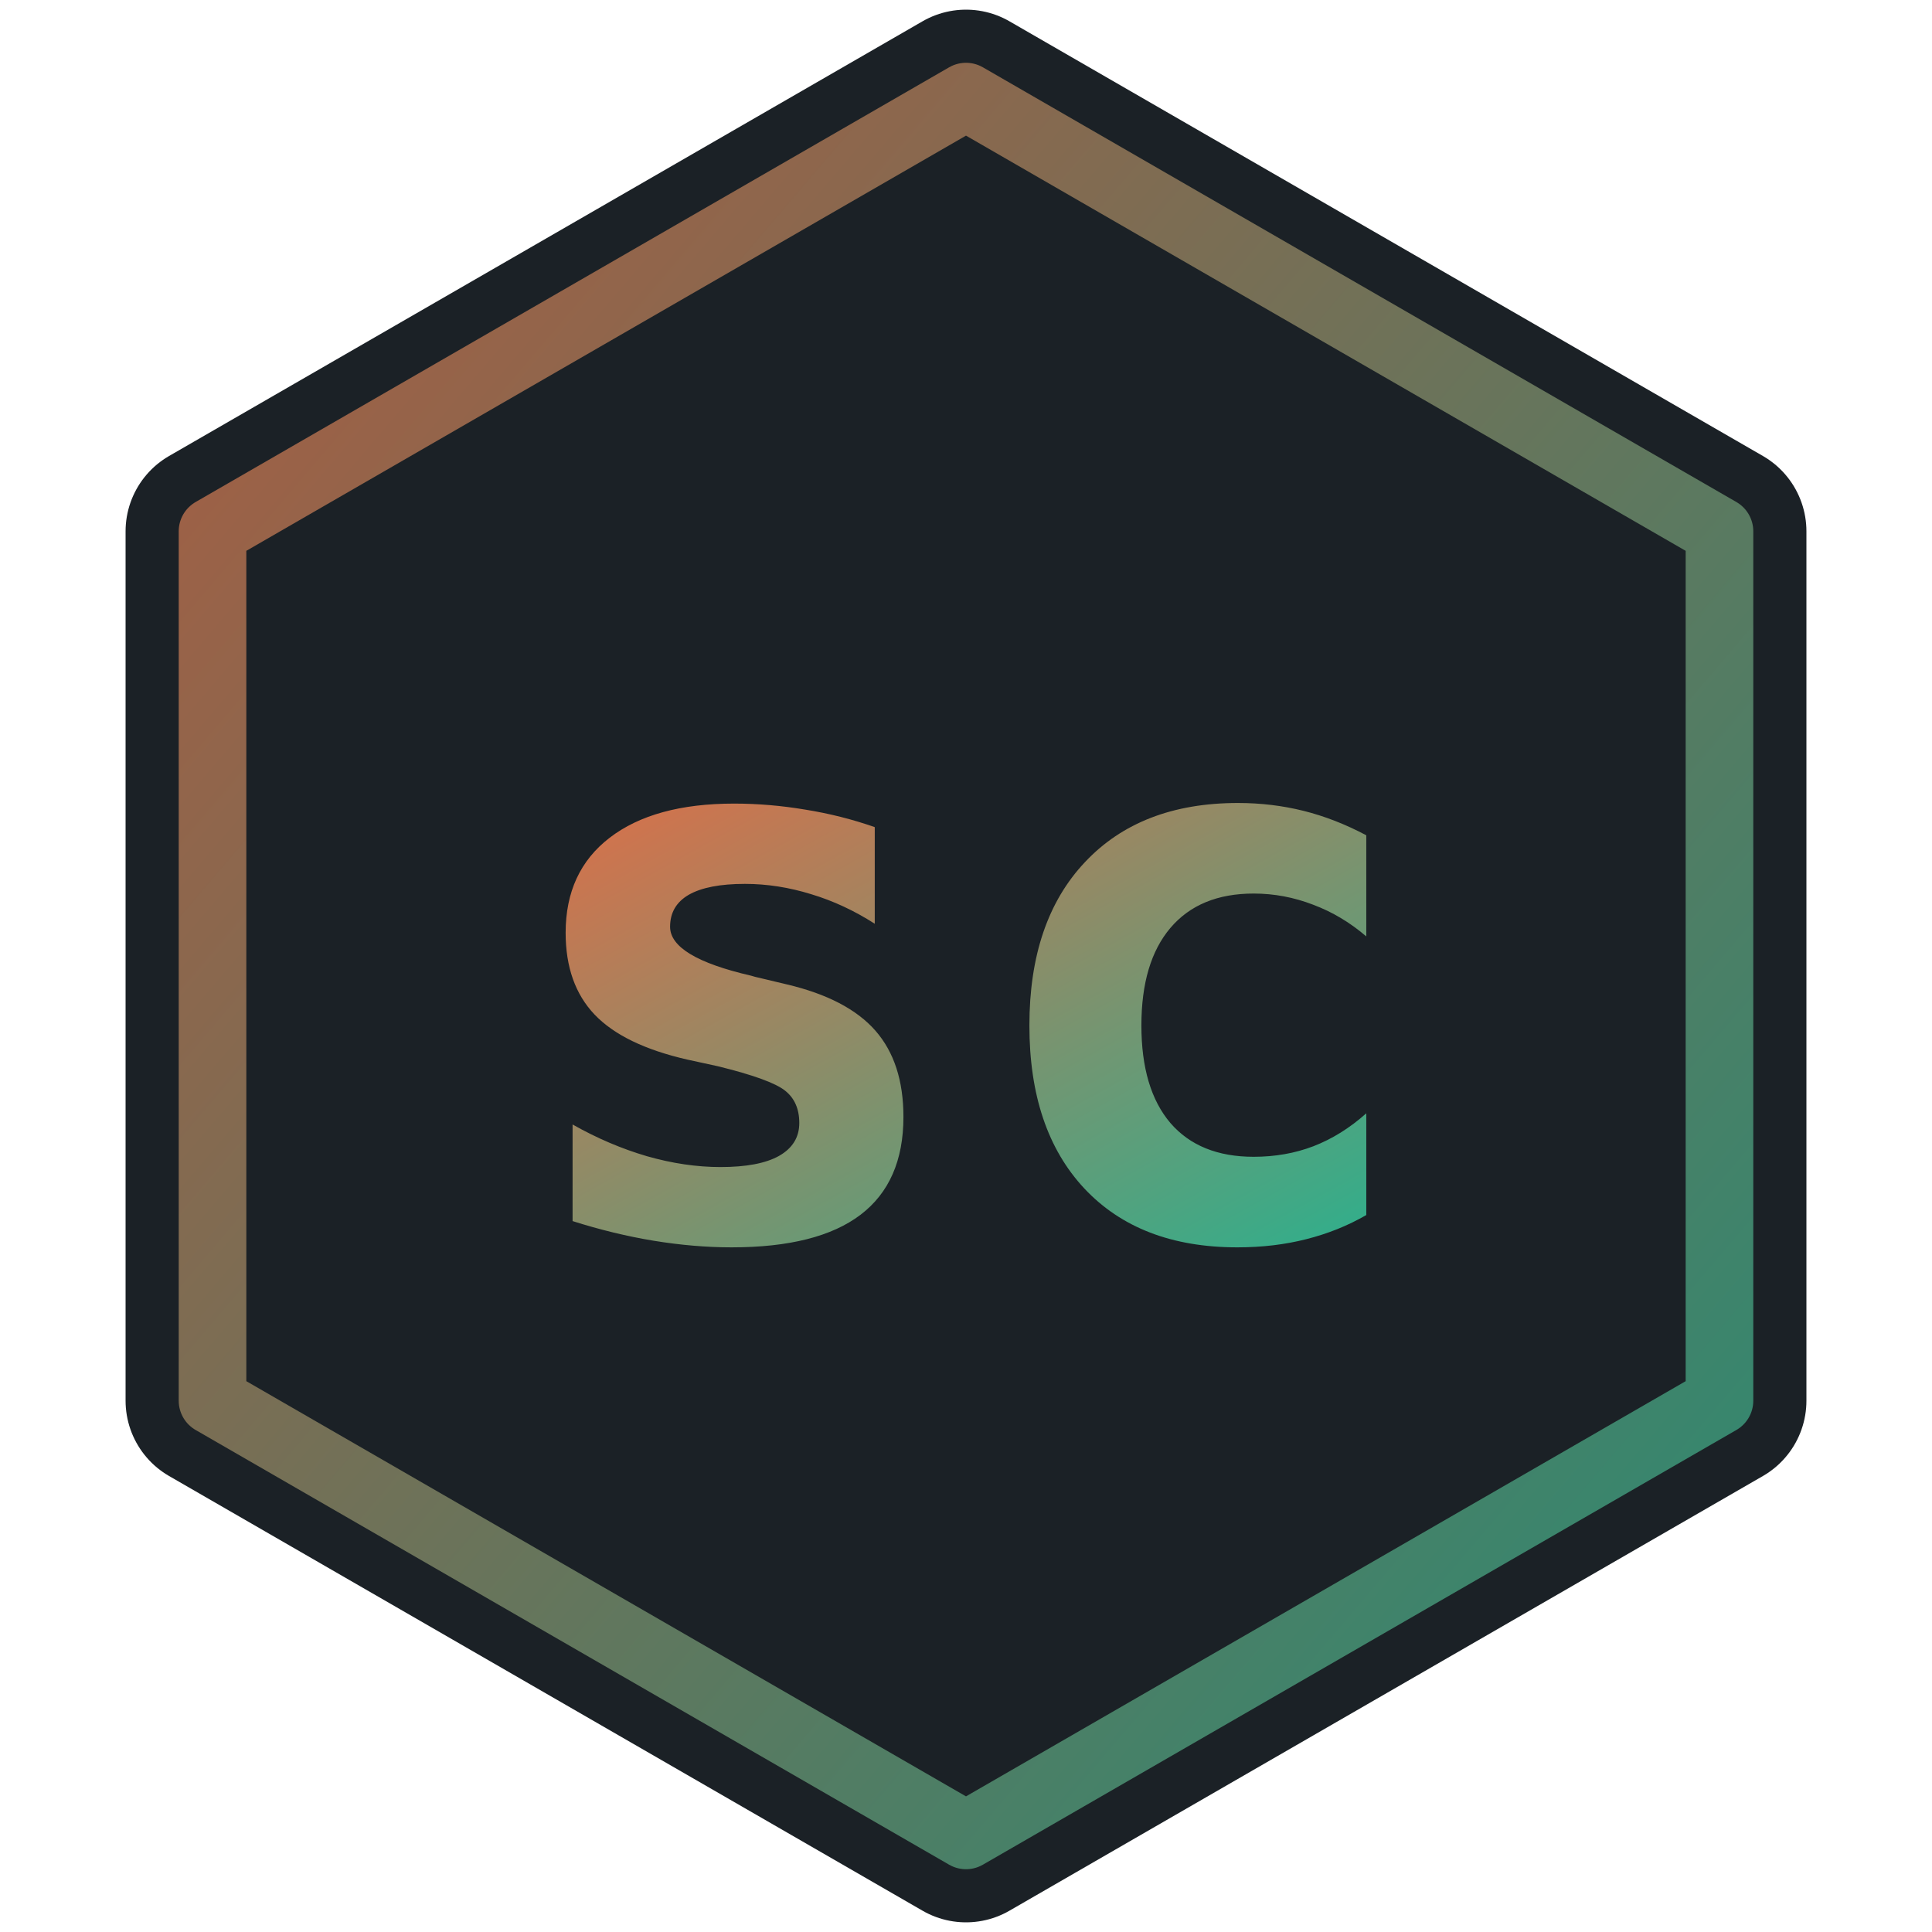
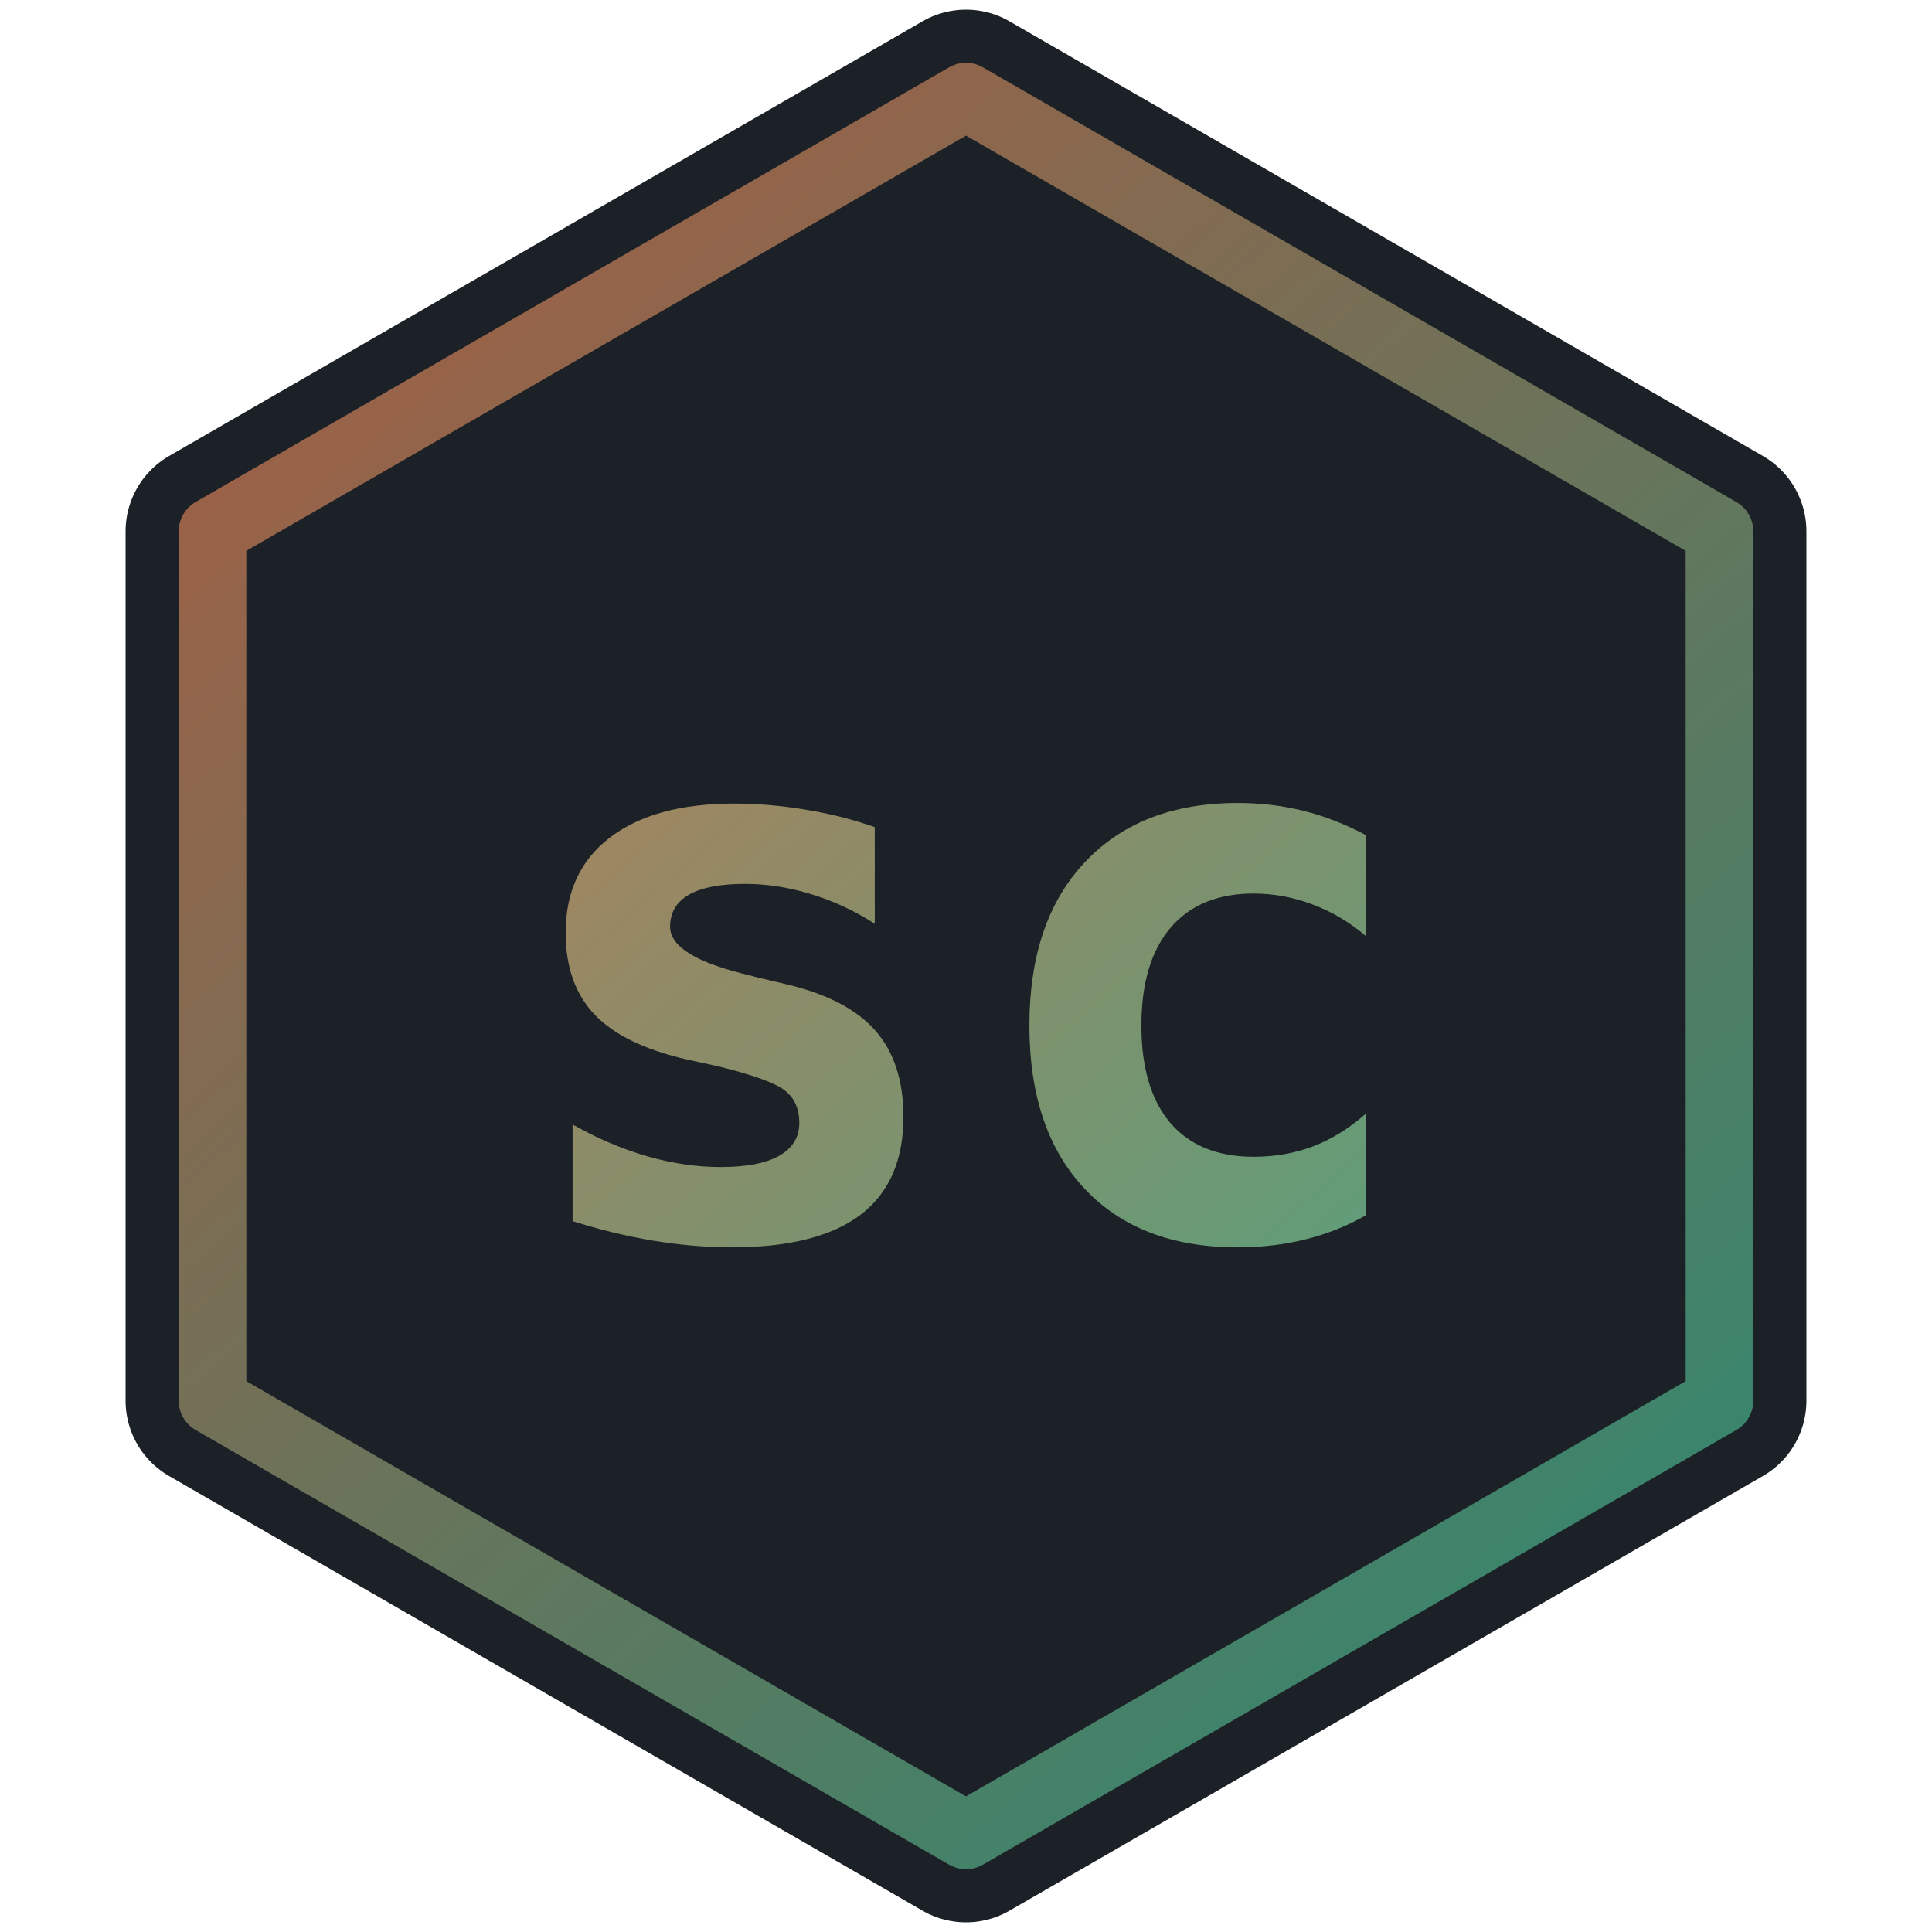
<svg xmlns="http://www.w3.org/2000/svg" width="512" height="512" viewBox="0 0 100 100">
  <defs>
-     <linearGradient id="pair" x1="0" y1="0" x2="1" y2="1">
+     <linearGradient id="pair" gradientUnits="userSpaceOnUse" x1="11" y1="5" x2="89" y2="95">
      <stop offset="0" stop-color="#D9704A" />
      <stop offset="1" stop-color="#2FAF8C" />
    </linearGradient>
  </defs>
  <polygon points="50,5 89,27.5 89,72.5 50,95 11,72.5 11,27.5" fill="#1B2126" stroke="#1B2126" stroke-width="9" stroke-linejoin="round" />
  <polygon points="50,5 89,27.5 89,72.5 50,95 11,72.5 11,27.5" fill="none" stroke="url(#pair)" stroke-opacity="0.75" stroke-width="3.5" stroke-linejoin="round" />
  <text x="50" y="64" text-anchor="middle" font-family="&quot;Cascadia Code&quot;,&quot;JetBrains Mono&quot;,Consolas,ui-monospace,monospace" font-weight="700" font-size="40" fill="url(#pair)">sc</text>
</svg>
